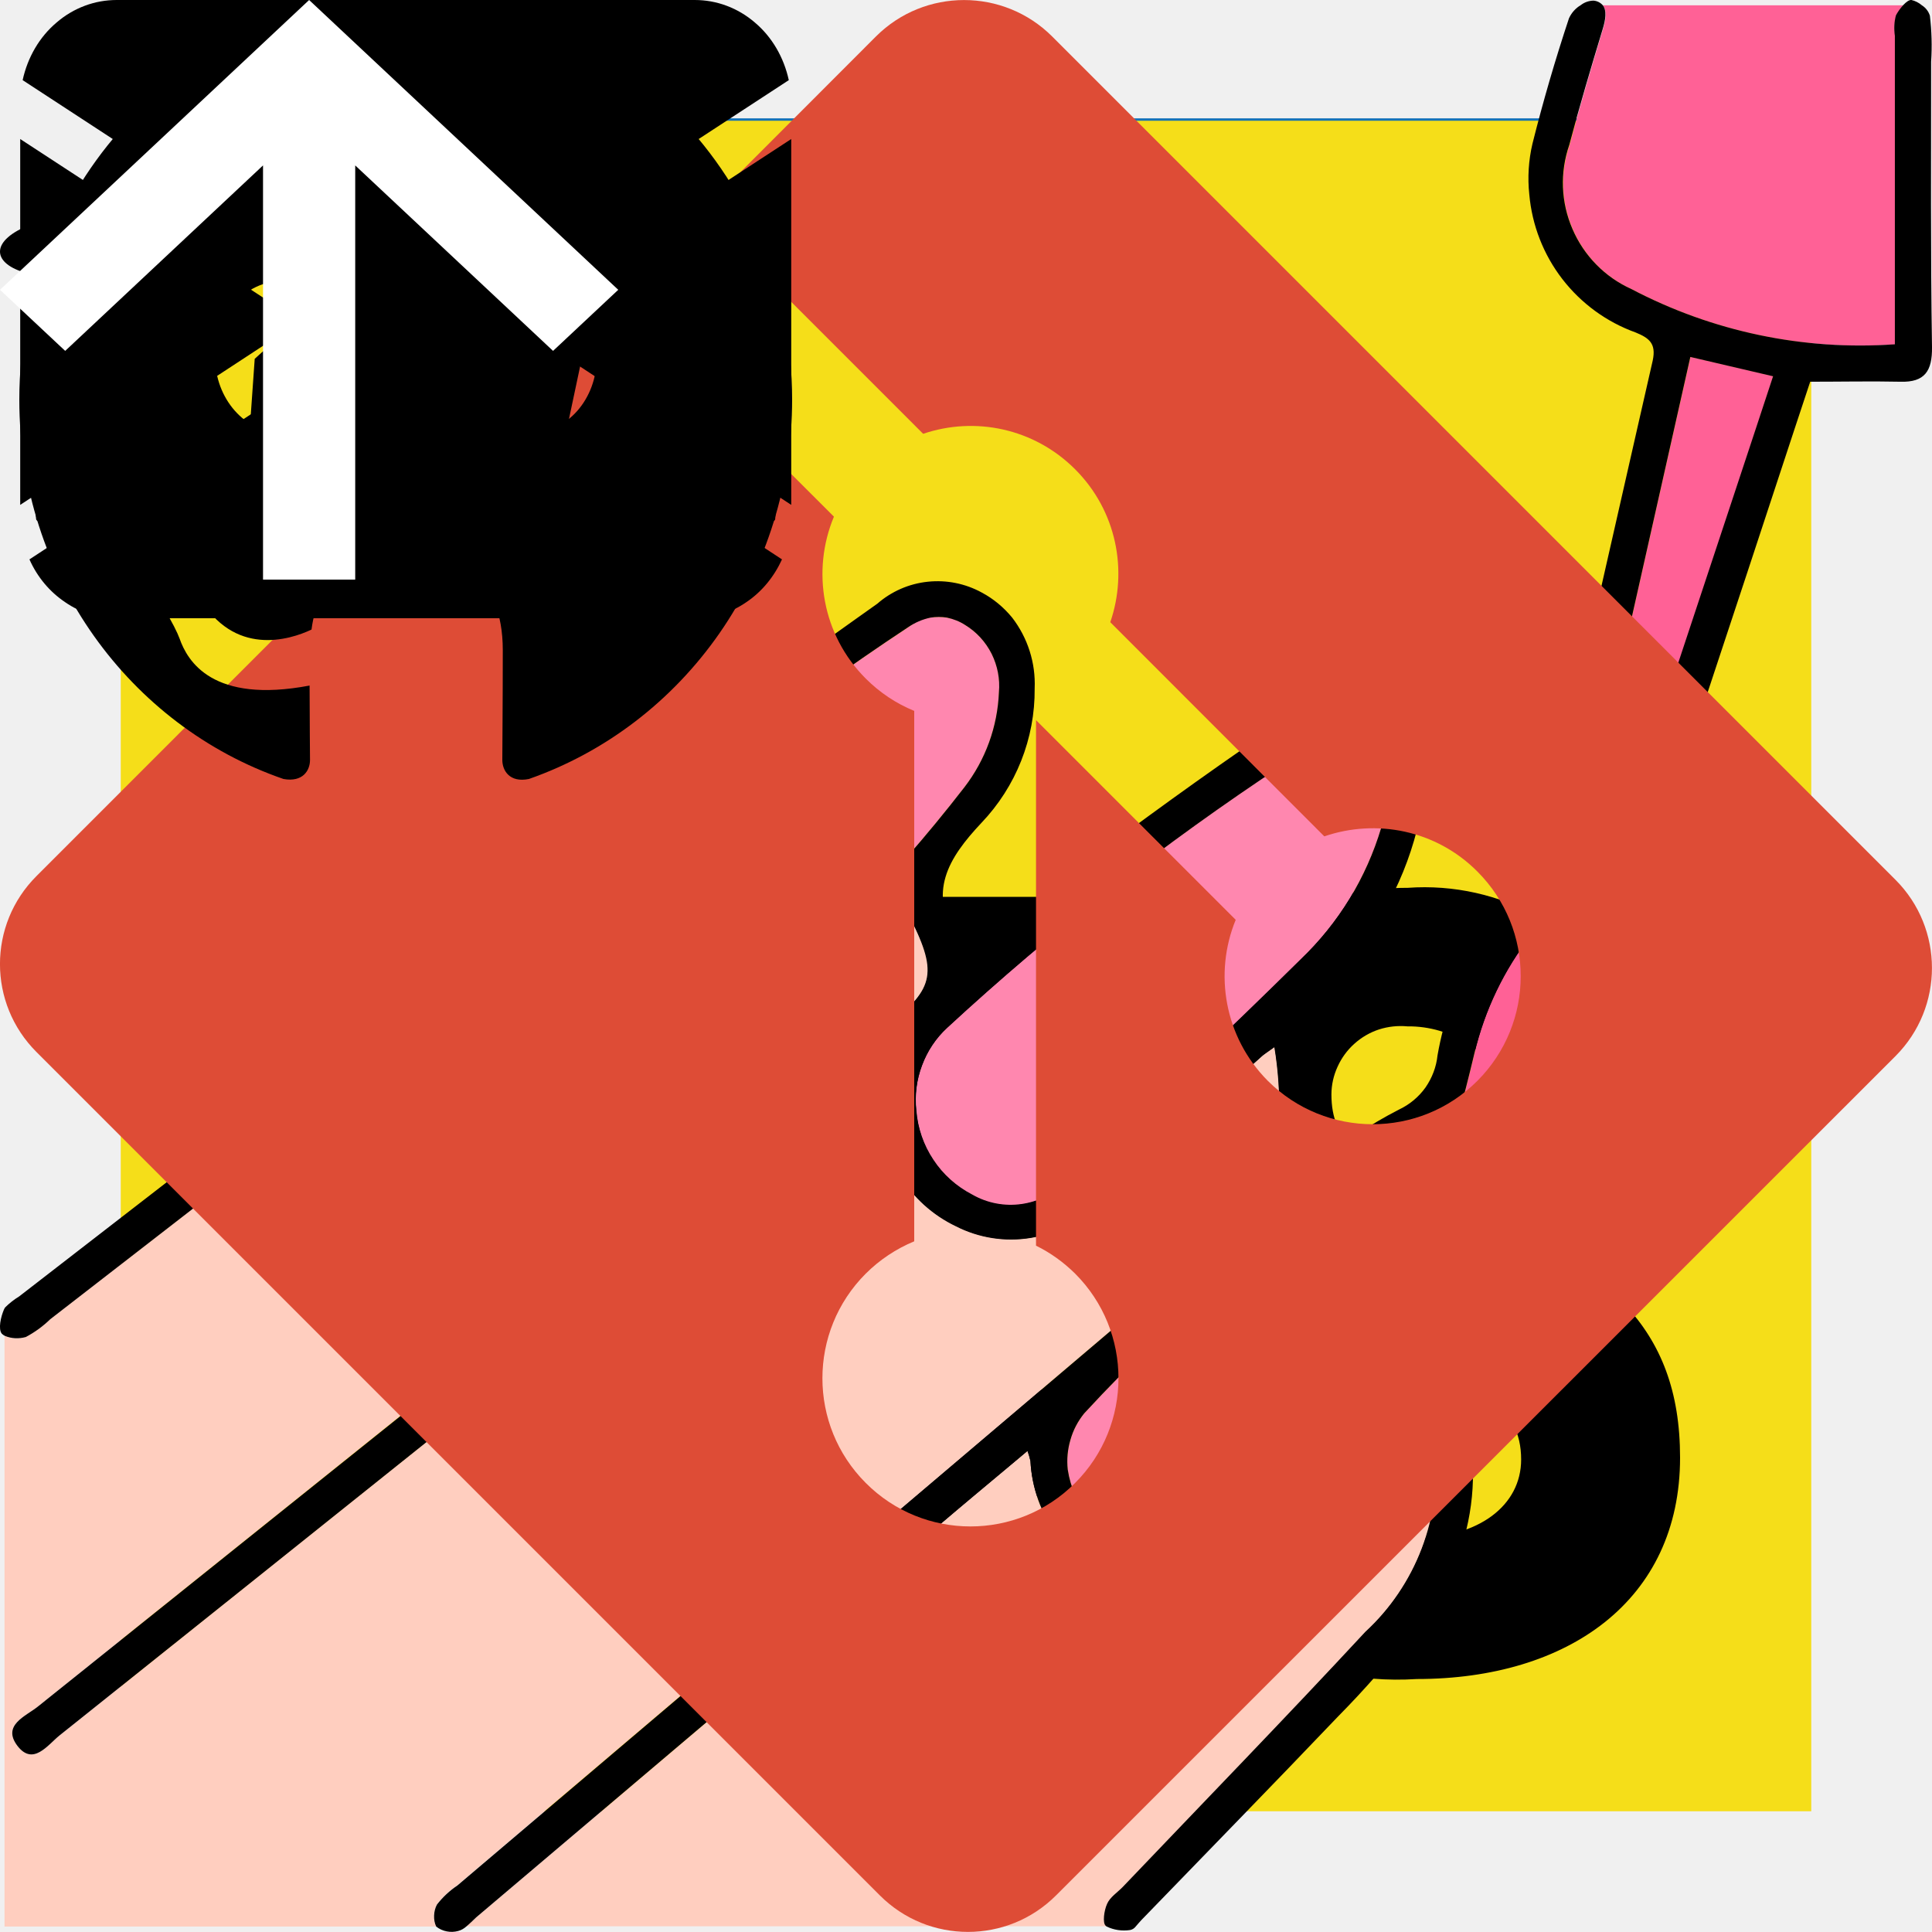
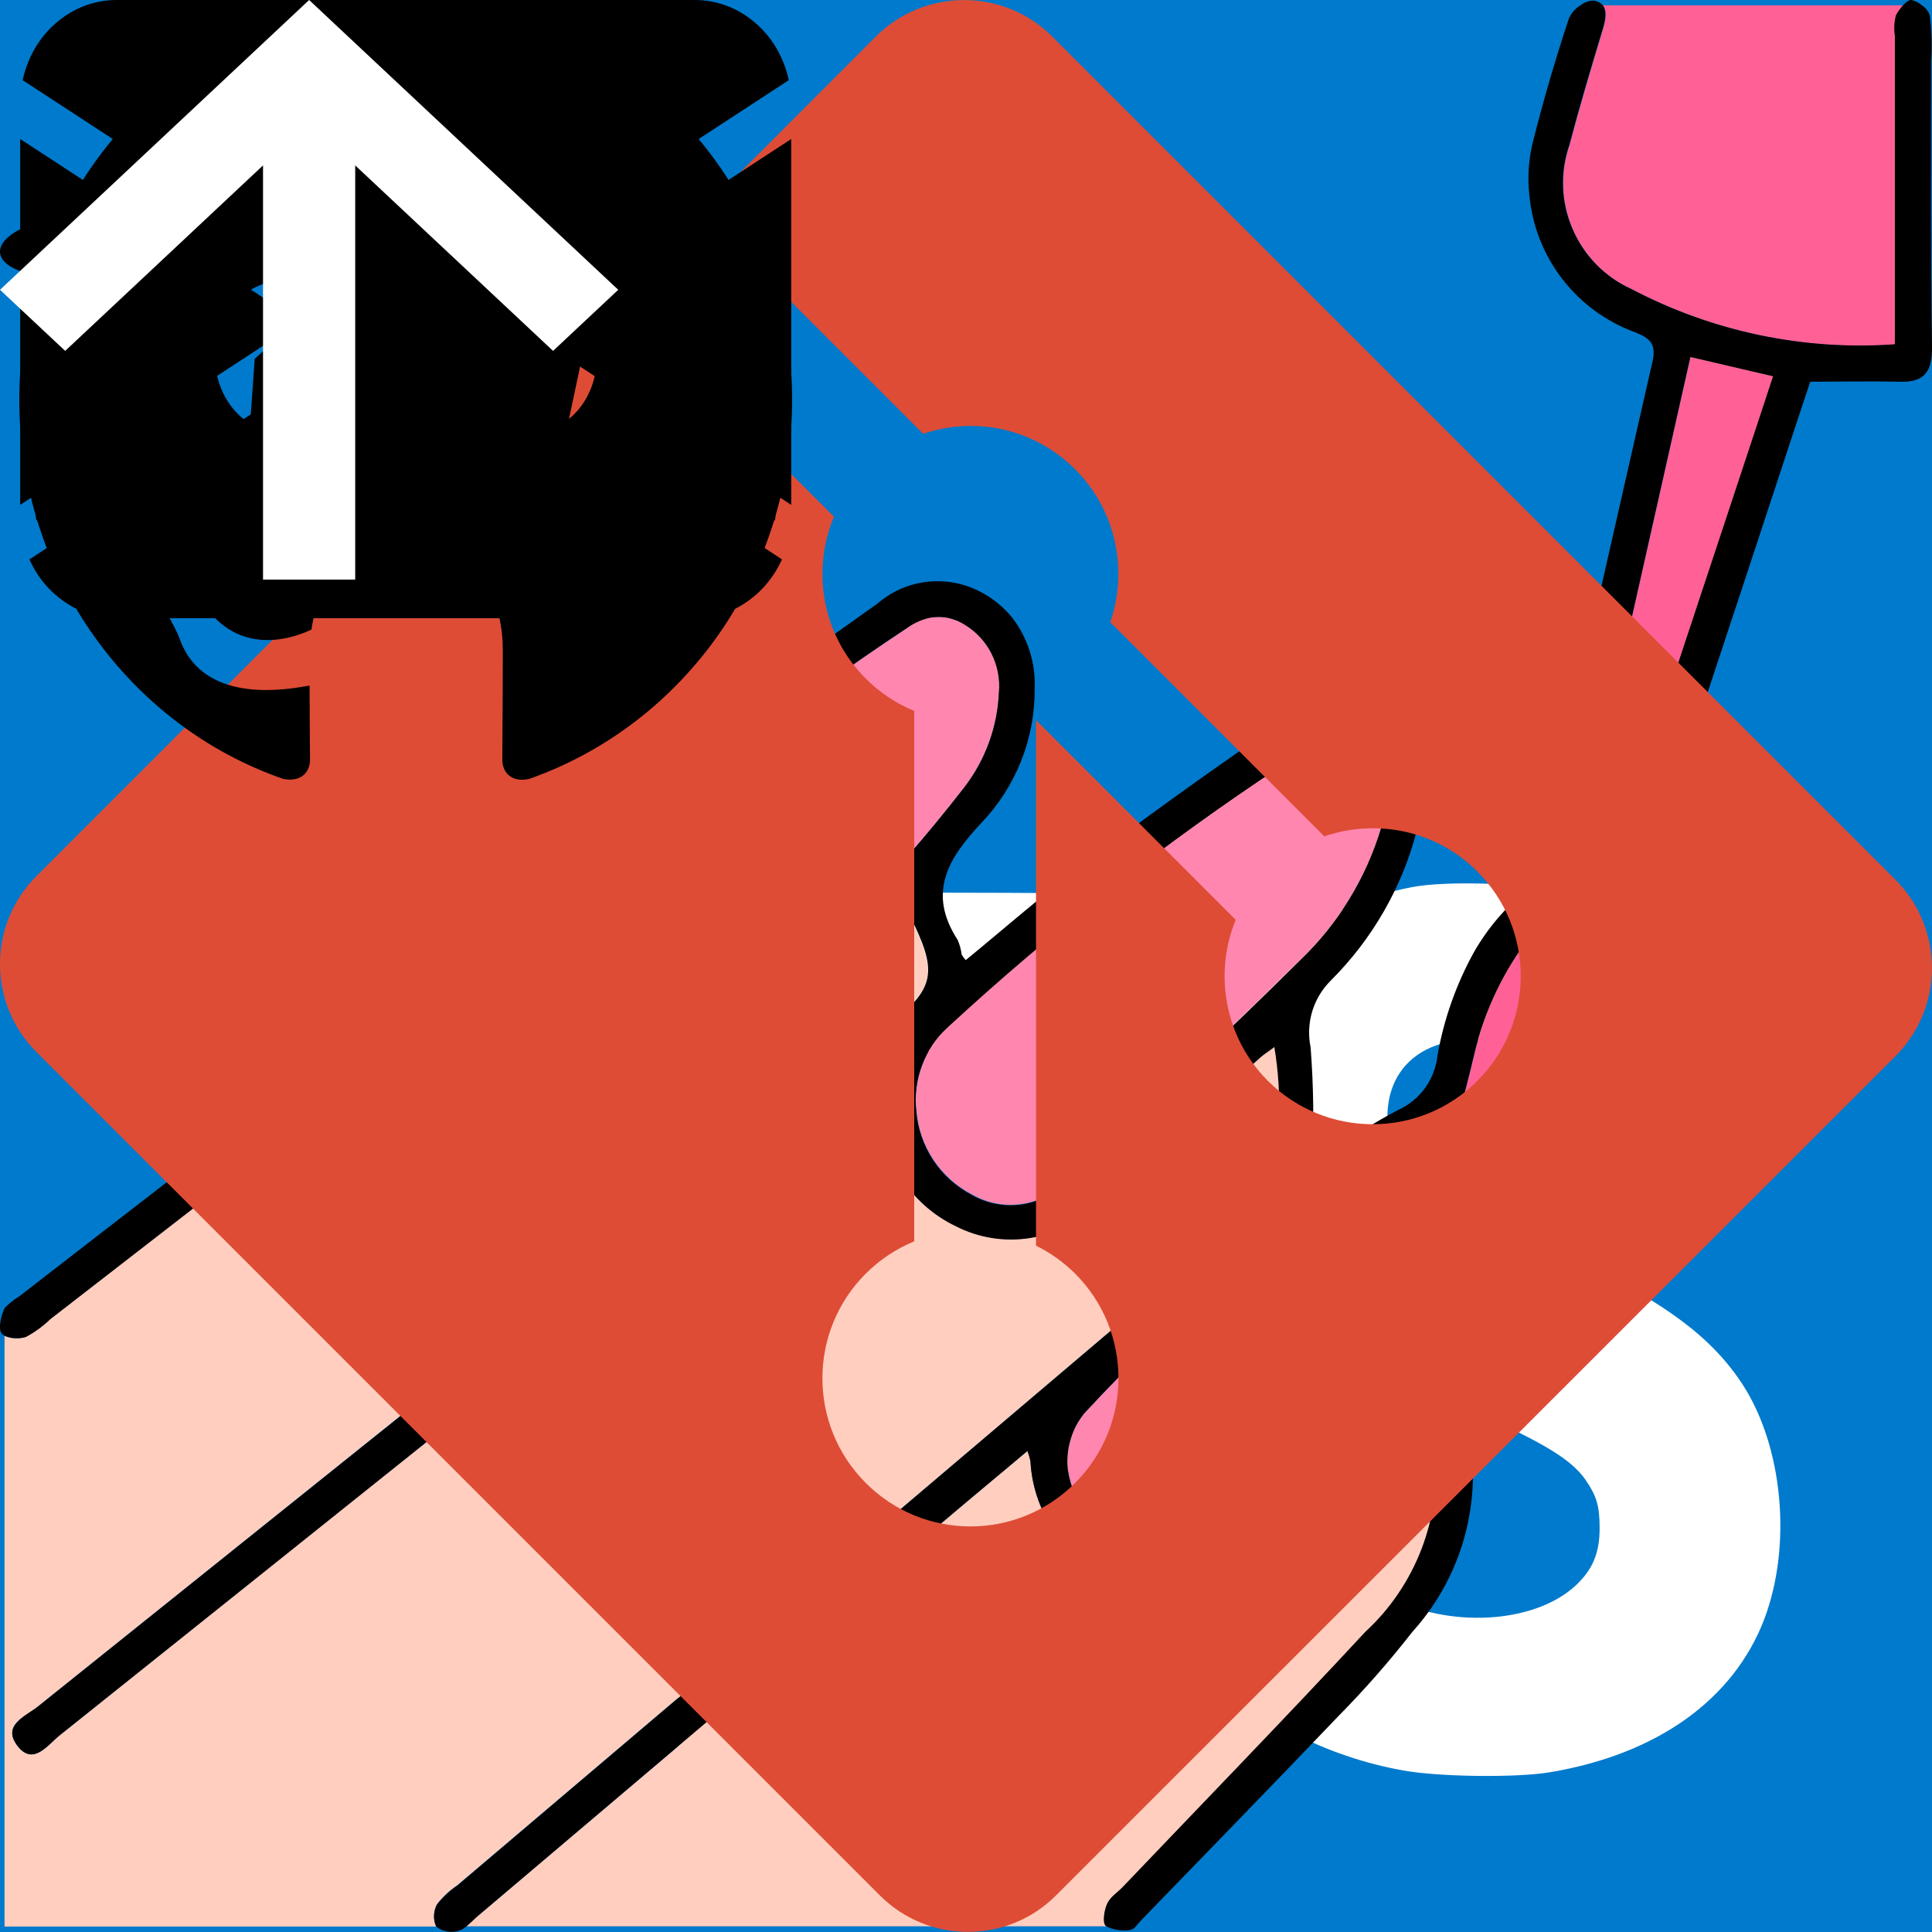
<svg xmlns="http://www.w3.org/2000/svg" width="50" height="50" viewBox="0 0 50 50" fill="none">
  <g id="code">
    <path d="M18.312 42.065L27.262 6.688L31.438 7.872L22.488 43.312L18.312 42.065Z" fill="#E3CB9D" fill-opacity="1" fill-rule="evenodd" />
    <path d="M13.502 12.688L16.562 15.928L7.995 25L16.562 34.072L13.502 37.312L1.875 25L13.502 12.688Z" fill="#E3CB9D" fill-opacity="1" fill-rule="evenodd" />
    <path d="M36.498 12.688L33.438 15.928L42.005 25L33.438 34.072L36.498 37.312L48.125 25L36.498 12.688Z" fill="#E3CB9D" fill-opacity="1" fill-rule="evenodd" />
  </g>
  <g id="html">
    <path style=" stroke:none;fill-rule:nonzero;fill:rgb(89.412%,30.98%,14.902%);fill-opacity:1;" d="M 9.223 42.5 L 5.711 3.125 L 44.289 3.125 L 40.773 42.496 L 24.977 46.875 Z M 9.223 42.5 " />
    <path style=" stroke:none;fill-rule:nonzero;fill:rgb(94.51%,40%,16.471%);fill-opacity:1;" d="M 25 43.527 L 37.766 39.988 L 40.77 6.344 L 25 6.344 Z M 25 43.527 " />
    <path style=" stroke:none;fill-rule:nonzero;fill:rgb(92.157%,92.157%,92.157%);fill-opacity:1;" d="M 25 20.949 L 18.609 20.949 L 18.168 16.004 L 25 16.004 L 25 11.172 L 12.891 11.172 L 13.008 12.469 L 14.191 25.777 L 25 25.777 Z M 25 33.492 L 24.977 33.496 L 19.602 32.047 L 19.258 28.195 L 14.406 28.195 L 15.086 35.773 L 24.977 38.523 L 25 38.516 Z M 25 33.492 " />
    <path style=" stroke:none;fill-rule:nonzero;fill:rgb(100%,100%,100%);fill-opacity:1;" d="M 24.984 20.949 L 24.984 25.777 L 30.93 25.777 L 30.371 32.043 L 24.984 33.496 L 24.984 38.52 L 34.883 35.773 L 34.957 34.961 L 36.09 22.246 L 36.211 20.949 Z M 24.984 11.172 L 24.984 16.004 L 36.648 16.004 L 36.746 14.918 L 36.965 12.469 L 37.082 11.172 Z M 24.984 11.172 " />
  </g>
  <g id="css">
    <path style=" stroke:none;fill-rule:nonzero;fill:rgb(8.235%,44.706%,71.373%);fill-opacity:1;" d="M 9.223 41.652 L 5.711 3.062 L 44.289 3.062 L 40.773 41.645 L 24.977 45.938 Z M 9.223 41.652 " />
    <path style=" stroke:none;fill-rule:nonzero;fill:rgb(20%,66.275%,86.275%);fill-opacity:1;" d="M 25 42.656 L 37.766 39.188 L 40.77 6.219 L 25 6.219 Z M 25 42.656 " />
    <path style=" stroke:none;fill-rule:nonzero;fill:rgb(100%,100%,100%);fill-opacity:1;" d="M 25 20.199 L 31.391 20.199 L 31.832 15.352 L 25 15.352 L 25 10.621 L 37.109 10.621 L 36.992 11.887 L 35.809 24.934 L 25 24.934 Z M 25 20.199 " />
    <path style=" stroke:none;fill-rule:nonzero;fill:rgb(92.157%,92.157%,92.157%);fill-opacity:1;" d="M 25.031 32.488 L 25.008 32.496 L 19.629 31.07 L 19.285 27.297 L 14.438 27.297 L 15.113 34.73 L 25.008 37.422 L 25.031 37.414 Z M 25.031 32.488 " />
    <path style=" stroke:none;fill-rule:nonzero;fill:rgb(100%,100%,100%);fill-opacity:1;" d="M 30.98 24.73 L 30.398 31.07 L 25.012 32.492 L 25.012 37.418 L 34.914 34.73 L 34.984 33.93 L 35.824 24.73 Z M 30.98 24.73 " />
    <path style=" stroke:none;fill-rule:nonzero;fill:rgb(92.157%,92.157%,92.157%);fill-opacity:1;" d="M 25.016 10.621 L 25.016 15.352 L 13.352 15.352 L 13.254 14.289 L 13.035 11.887 L 12.918 10.621 Z M 25 20.199 L 25 24.934 L 19.688 24.934 L 19.594 23.867 L 19.375 21.469 L 19.258 20.199 Z M 25 20.199 " />
  </g>
  <g id="react">
    <g clip-path="url(#clip0_20_1854)">
      <path d="M47.812 25C47.812 22.083 44.688 19.375 39.479 17.5L38.542 17.188V16.771C39.688 11.042 38.854 6.771 36.25 5.208C33.646 3.646 29.792 5.104 25.625 8.75L25 9.375L24.792 9.167H24.583C20.312 5.208 16.146 3.854 13.542 5.312C10.938 6.771 10.208 10.833 11.25 16.146C11.36 16.484 11.43 16.833 11.458 17.188L10.312 17.604C5.208 19.375 2.188 22.083 2.188 25C2.188 27.917 5.521 30.833 10.729 32.708L11.458 32.917C11.33 33.285 11.259 33.672 11.25 34.062C10.208 39.271 11.146 43.229 13.542 44.688C15.938 46.146 20.312 44.792 24.479 41.146L25.104 40.625L25.938 41.458C28.854 43.958 31.771 45.312 34.062 45.312C34.871 45.331 35.667 45.114 36.354 44.688C38.958 43.229 39.896 38.958 38.75 33.542V33.333C38.705 33.162 38.67 32.988 38.646 32.812H38.958C44.479 30.833 47.812 28.021 47.812 25ZM44.792 25C44.792 26.25 42.5 28.438 38.021 29.896H37.812C37.266 28.22 36.605 26.584 35.833 25C36.562 23.333 37.188 21.667 37.708 20.104L38.542 20.312C42.708 21.771 44.792 23.75 44.792 25ZM27.917 39.167L27.083 38.542C28.276 37.22 29.389 35.829 30.417 34.375L35.729 33.542C35.833 33.75 35.833 33.958 35.938 34.062C36.309 35.949 36.379 37.883 36.146 39.792C35.999 40.705 35.561 41.545 34.896 42.188C33.854 42.812 31.042 41.979 27.917 39.167ZM26.562 34.583L25.104 36.458L23.438 34.583H26.562ZM12.292 20C12.815 21.717 13.477 23.39 14.271 25C13.476 26.646 12.815 28.353 12.292 30.104L11.667 29.896C9.843 29.32 8.145 28.401 6.667 27.188C6.284 26.945 5.956 26.626 5.705 26.249C5.454 25.872 5.284 25.447 5.208 25C5.208 23.75 7.292 21.771 11.25 20.417L12.292 20ZM23.438 15.417L25 13.646L26.562 15.417H23.438ZM34.896 7.812C36.042 8.437 36.667 11.562 35.729 16.146C35.734 16.202 35.727 16.259 35.709 16.313C35.691 16.366 35.663 16.416 35.625 16.458L30.417 15.625C29.389 14.171 28.276 12.78 27.083 11.458L27.708 10.938C31.042 8.021 33.75 7.187 34.896 7.812ZM17.5 18.854L16.667 20.208L15.938 21.562C15.625 20.833 15.417 20.104 15.104 19.271L17.5 18.854ZM15.104 30.729C15.417 30 15.625 29.271 15.938 28.438L16.667 29.792L17.5 31.146L15.104 30.729ZM32.5 25C31.97 26.142 31.379 27.255 30.729 28.333C30.104 29.479 29.375 30.521 28.75 31.562H21.25C20.521 30.417 19.792 29.375 19.271 28.333C18.616 27.258 18.025 26.145 17.5 25C18.005 23.846 18.597 22.732 19.271 21.667C19.869 20.587 20.53 19.544 21.25 18.542C23.746 18.333 26.254 18.333 28.75 18.542C29.479 19.583 30.104 20.625 30.729 21.667C31.403 22.732 31.995 23.846 32.5 25ZM33.333 20.208L32.5 18.854L34.896 19.375C34.664 20.121 34.386 20.851 34.062 21.562L33.333 20.208ZM32.5 31.146L33.333 29.792L34.062 28.333L35 30.729L32.5 31.146ZM22.812 11.354H22.917L19.583 15.521L14.375 16.354C14.271 16.042 14.271 15.833 14.167 15.521C13.333 11.25 13.958 8.333 15 7.812C15.277 7.631 15.61 7.557 15.938 7.604C17.396 7.604 19.896 8.646 22.708 11.146L22.812 11.354ZM14.167 34.583C14.186 34.262 14.256 33.945 14.375 33.646L19.688 34.375C20.689 35.848 21.803 37.241 23.021 38.542L22.812 38.75L22.604 38.958C21.184 40.274 19.521 41.3 17.708 41.979C17.311 42.187 16.875 42.313 16.427 42.349C15.98 42.385 15.53 42.33 15.104 42.188C13.958 41.562 13.333 38.75 14.167 34.583Z" fill="#00D8FF" />
      <path d="M25 20.417C24.089 20.396 23.193 20.647 22.426 21.138C21.659 21.629 21.055 22.337 20.692 23.173C20.329 24.008 20.223 24.933 20.388 25.828C20.553 26.724 20.981 27.551 21.618 28.202C22.255 28.854 23.071 29.301 23.963 29.486C24.855 29.672 25.781 29.587 26.625 29.243C27.468 28.9 28.191 28.313 28.699 27.557C29.207 26.801 29.479 25.911 29.479 25C29.48 23.802 29.011 22.652 28.174 21.795C27.337 20.939 26.197 20.444 25 20.417Z" fill="#00D8FF" />
    </g>
    <defs>
      <clipPath id="clip0_20_1854">
        <rect width="50" height="50" fill="white" />
      </clipPath>
    </defs>
  </g>
  <g id="javaScript">
    <path style=" stroke:none;fill-rule:nonzero;fill:rgb(96.078%,87.059%,9.804%);fill-opacity:1;" d="M 3.125 3.125 L 46.875 3.125 L 46.875 46.875 L 3.125 46.875 Z M 3.125 3.125 " />
    <path style=" stroke:none;fill-rule:nonzero;fill:rgb(0%,0%,0%);fill-opacity:1;" d="M 32.516 37.305 C 32.887 38.062 33.465 38.699 34.184 39.141 C 34.902 39.582 35.734 39.812 36.578 39.805 C 38.281 39.805 39.367 38.953 39.367 37.773 C 39.367 36.367 38.25 35.863 36.375 35.043 L 35.348 34.602 C 32.379 33.34 30.41 31.758 30.41 28.41 C 30.41 25.328 32.754 22.977 36.43 22.977 C 37.621 22.891 38.809 23.16 39.848 23.742 C 40.887 24.328 41.734 25.207 42.277 26.27 L 39.062 28.324 C 38.852 27.797 38.488 27.348 38.016 27.031 C 37.547 26.719 36.988 26.555 36.422 26.562 C 36.176 26.539 35.926 26.566 35.691 26.641 C 35.453 26.719 35.238 26.844 35.051 27.012 C 34.867 27.176 34.719 27.379 34.617 27.605 C 34.512 27.832 34.457 28.078 34.457 28.324 C 34.457 29.559 35.219 30.059 36.984 30.824 L 38.012 31.266 C 41.508 32.766 43.48 34.289 43.48 37.723 C 43.48 41.426 40.574 43.453 36.668 43.453 C 35.148 43.551 33.629 43.203 32.301 42.457 C 30.973 41.711 29.887 40.598 29.176 39.25 Z M 17.992 37.66 C 18.637 38.805 19.223 39.773 20.637 39.773 C 21.984 39.773 22.84 39.246 22.84 37.191 L 22.84 23.211 L 26.949 23.211 L 26.949 37.246 C 26.949 41.504 24.449 43.441 20.812 43.441 C 19.523 43.512 18.246 43.191 17.145 42.52 C 16.047 41.852 15.172 40.863 14.645 39.691 Z M 17.992 37.66 " />
  </g>
+   <g id="typeScript">
+     <path style=" stroke:none;fill-rule:nonzero;fill:rgb(0%,47.843%,80%);fill-opacity:1;" d="M 0 25 L 0 50 L 50 50 L 50 0 L 0 0 Z M 0 25 " />
+     <path style=" stroke:none;fill-rule:nonzero;fill:rgb(100%,100%,100%);fill-opacity:1;" d="M 11.059 25.164 L 11.043 27.215 L 17.551 27.215 L 17.551 45.707 L 22.152 45.707 L 22.152 27.215 L 28.66 27.215 L 28.66 25.207 C 28.66 24.094 28.637 23.164 28.605 23.141 C 28.582 23.109 24.621 23.094 19.82 23.102 L 11.082 23.125 Z M 11.059 25.164 " />
+     <path style=" stroke:none;fill-rule:nonzero;fill:rgb(100%,100%,100%);fill-opacity:1;" d="M 40.344 23.066 C 41.613 23.387 42.582 23.949 43.473 24.871 C 43.934 25.363 44.613 26.258 44.672 26.473 C 44.688 26.535 42.512 27.996 41.195 28.812 C 41.145 28.848 40.957 28.641 40.742 28.32 C 40.098 27.387 39.422 26.98 38.391 26.91 C 36.875 26.805 35.898 27.602 35.906 28.926 C 35.906 29.312 35.965 29.543 36.121 29.863 C 36.457 30.551 37.074 30.965 39.02 31.805 C 42.598 33.348 44.129 34.363 45.082 35.805 C 46.145 37.418 46.383 39.988 45.66 41.902 C 44.867 43.98 42.898 45.395 40.129 45.863 C 39.273 46.012 37.242 45.988 36.32 45.82 C 34.312 45.465 32.406 44.473 31.234 43.172 C 30.773 42.664 29.875 41.34 29.93 41.242 C 29.957 41.211 30.16 41.086 30.391 40.949 C 30.613 40.82 31.457 40.34 32.25 39.879 L 33.688 39.043 L 33.988 39.488 C 34.406 40.133 35.328 41.012 35.883 41.305 C 37.48 42.148 39.668 42.027 40.75 41.059 C 41.211 40.641 41.398 40.203 41.398 39.559 C 41.398 38.98 41.328 38.727 41.027 38.289 C 40.637 37.734 39.844 37.266 37.59 36.289 C 35.012 35.18 33.898 34.488 32.883 33.395 C 32.297 32.758 31.742 31.742 31.512 30.895 C 31.32 30.188 31.273 28.418 31.422 27.703 C 31.957 25.211 33.836 23.473 36.551 22.957 C 37.43 22.789 39.48 22.855 40.344 23.066 Z M 40.344 23.066 " />
+   </g>
  <g id="styledComponents">
    <path style=" stroke:none;fill-rule:nonzero;fill:rgb(100%,80.784%,74.902%);fill-opacity:1;" d="M 28.652 49.281 C 28.727 49.109 28.918 48.992 29.055 48.852 C 31.152 46.652 33.27 44.473 35.34 42.246 C 35.984 41.645 36.484 40.906 36.801 40.082 C 37.113 39.258 37.234 38.375 37.148 37.496 C 37.082 37.121 37 36.75 36.895 36.383 C 36.328 36.918 35.805 37.406 35.277 37.898 C 34.453 38.66 33.637 39.43 32.809 40.184 C 32.32 40.684 31.691 41.02 31.008 41.152 C 30.32 41.289 29.613 41.211 28.973 40.934 C 28.324 40.695 27.762 40.27 27.352 39.715 C 26.941 39.16 26.703 38.496 26.668 37.809 C 26.648 37.719 26.625 37.633 26.594 37.547 C 25.961 38.082 25.359 38.574 24.762 39.082 L 12.328 49.617 C 12.242 49.691 12.148 49.781 12.07 49.852 L 28.645 49.852 L 28.617 49.836 C 28.531 49.773 28.578 49.445 28.652 49.281 Z M 28.652 49.281 " />
    <path style=" stroke:none;fill-rule:nonzero;fill:rgb(100%,80.784%,74.902%);fill-opacity:1;" d="M 11.309 49.281 C 11.457 49.09 11.637 48.922 11.836 48.789 L 29.043 34.191 C 30.215 33.195 31.383 32.191 32.547 31.188 C 32.691 31.086 32.805 30.949 32.871 30.785 C 33.148 29.574 33.188 28.32 32.988 27.094 C 32.809 27.219 32.711 27.27 32.629 27.359 C 31.223 28.617 29.82 29.891 28.402 31.145 C 27.934 31.617 27.328 31.926 26.672 32.031 C 26.016 32.137 25.34 32.031 24.746 31.73 C 24.141 31.445 23.637 30.984 23.293 30.41 C 22.949 29.836 22.785 29.172 22.82 28.504 L 22.82 27.926 C 22.559 28.113 22.371 28.242 22.195 28.387 C 15.309 33.898 8.422 39.406 1.539 44.914 C 1.23 45.16 0.859 45.715 0.449 45.176 C 0.043 44.641 0.664 44.418 0.977 44.168 C 8.312 38.281 15.656 32.398 23 26.52 C 24.199 25.559 24.277 25.16 23.496 23.637 L 23.035 24.07 C 21.762 25.254 20.473 26.422 19.219 27.625 C 18.707 28.121 18.062 28.461 17.363 28.609 C 16.664 28.754 15.938 28.699 15.266 28.449 C 14.598 28.199 14.012 27.766 13.578 27.195 C 13.145 26.629 12.883 25.949 12.82 25.238 C 12.582 25.418 12.375 25.547 12.18 25.699 L 1.289 34.141 C 1.102 34.324 0.887 34.48 0.652 34.602 C 0.477 34.656 0.289 34.645 0.117 34.574 L 0.117 49.859 L 11.289 49.859 C 11.246 49.77 11.227 49.668 11.23 49.57 C 11.234 49.469 11.262 49.371 11.309 49.281 Z M 11.309 49.281 " />
    <path style=" stroke:none;fill-rule:nonzero;fill:rgb(100%,38.039%,58.824%);fill-opacity:1;" d="M 41.484 0.758 C 41.184 1.75 40.887 2.746 40.621 3.754 C 40.375 4.465 40.402 5.238 40.703 5.93 C 41 6.621 41.543 7.176 42.227 7.484 C 44.324 8.586 46.684 9.082 49.047 8.914 L 49.047 0.926 C 49.02 0.75 49.027 0.574 49.074 0.402 C 49.125 0.305 49.188 0.215 49.262 0.137 L 41.477 0.137 C 41.598 0.273 41.559 0.52 41.484 0.758 Z M 41.484 0.758 " />
    <path style=" stroke:none;fill-rule:nonzero;fill:rgb(100%,52.941%,68.627%);fill-opacity:1;" d="M 25.855 17.914 C 25.816 18.805 25.504 19.664 24.961 20.371 C 23.016 22.879 20.785 25.152 18.309 27.141 C 17.91 27.512 17.402 27.742 16.863 27.809 C 16.324 27.871 15.777 27.766 15.301 27.5 C 14.828 27.297 14.43 26.953 14.16 26.516 C 13.891 26.078 13.766 25.566 13.797 25.055 C 13.855 24.426 14.117 23.832 14.543 23.363 C 17.309 20.727 20.309 18.34 23.504 16.234 C 23.711 16.07 23.969 15.977 24.234 15.965 C 24.5 15.957 24.762 16.027 24.984 16.176 C 25.273 16.355 25.512 16.613 25.664 16.922 C 25.82 17.227 25.883 17.57 25.855 17.914 Z M 25.855 17.914 " />
    <path style=" stroke:none;fill-rule:nonzero;fill:rgb(100%,52.941%,68.627%);fill-opacity:1;" d="M 23.715 28.734 C 23.672 28.34 23.723 27.941 23.863 27.57 C 24 27.199 24.223 26.863 24.512 26.594 C 27.223 24.094 30.133 21.816 33.207 19.785 C 33.301 19.727 33.387 19.668 33.488 19.605 C 33.758 19.41 34.082 19.312 34.414 19.324 C 34.746 19.336 35.066 19.457 35.32 19.668 C 35.566 19.879 35.742 20.16 35.816 20.473 C 35.895 20.785 35.871 21.117 35.75 21.418 C 35.363 22.715 34.645 23.887 33.664 24.824 C 31.68 26.781 29.656 28.695 27.594 30.574 C 27.285 30.891 26.879 31.098 26.438 31.16 C 25.996 31.223 25.547 31.137 25.16 30.914 C 24.754 30.703 24.406 30.395 24.156 30.012 C 23.902 29.633 23.75 29.191 23.715 28.734 Z M 23.715 28.734 " />
    <path style=" stroke:none;fill-rule:nonzero;fill:rgb(100%,52.941%,68.627%);fill-opacity:1;" d="M 36.598 29.914 C 36.098 30.449 35.582 30.961 35.102 31.508 C 34.957 31.723 34.84 31.949 34.746 32.188 C 35.012 32.266 35.32 32.473 35.535 32.402 C 36.625 32.035 37.688 31.594 38.887 31.133 C 38.625 31.734 38.43 32.285 38.152 32.793 C 37.012 34.711 35.586 36.438 33.918 37.922 C 33.285 38.531 32.629 39.117 31.945 39.672 C 31.586 39.973 31.152 40.172 30.688 40.246 C 30.227 40.324 29.75 40.277 29.312 40.109 C 28.871 39.941 28.484 39.664 28.191 39.297 C 27.898 38.93 27.703 38.496 27.633 38.031 C 27.605 37.773 27.629 37.512 27.703 37.262 C 27.773 37.012 27.895 36.781 28.059 36.578 C 30.488 33.941 33.266 31.645 36.312 29.754 C 36.352 29.738 36.391 29.73 36.43 29.73 Z M 36.598 29.914 " />
    <path style=" stroke:none;fill-rule:nonzero;fill:rgb(100%,38.039%,58.824%);fill-opacity:1;" d="M 40.695 22.805 L 43.75 9.234 L 45.895 9.734 L 44.789 13.094 C 43.758 16.219 42.711 19.344 41.707 22.473 C 41.508 23.051 41.254 23.156 40.695 22.805 Z M 40.695 22.805 " />
    <path style=" stroke:none;fill-rule:nonzero;fill:rgb(100%,38.039%,58.824%);fill-opacity:1;" d="M 37.242 30.785 C 37.566 29.551 37.891 28.41 38.16 27.258 C 38.426 26.137 38.926 25.09 39.637 24.184 C 40.07 23.613 40.555 23.84 41.055 23.965 C 41.516 24.078 41.633 24.414 41.652 24.855 C 41.723 26.082 41.352 27.289 40.602 28.262 C 39.707 29.367 38.555 30.234 37.242 30.785 Z M 37.242 30.785 " />
    <path style=" stroke:none;fill-rule:nonzero;fill:rgb(0%,0%,0%);fill-opacity:1;" d="M 49.977 1.598 C 50.004 1.199 49.992 0.801 49.945 0.406 C 49.91 0.293 49.836 0.199 49.738 0.137 C 49.66 0.07 49.566 0.023 49.469 0 C 49.41 -0.008 49.332 0.051 49.254 0.133 C 49.18 0.215 49.117 0.301 49.066 0.398 C 49.02 0.57 49.012 0.75 49.039 0.926 L 49.039 8.91 C 46.676 9.078 44.316 8.582 42.219 7.48 C 41.535 7.172 40.992 6.617 40.695 5.926 C 40.395 5.234 40.367 4.461 40.613 3.75 C 40.879 2.742 41.176 1.746 41.477 0.754 C 41.551 0.516 41.59 0.27 41.477 0.133 C 41.414 0.062 41.328 0.023 41.238 0.016 C 41.117 0.02 41.004 0.059 40.91 0.133 C 40.777 0.211 40.672 0.328 40.605 0.473 C 40.25 1.543 39.934 2.625 39.66 3.719 C 39.559 4.148 39.531 4.594 39.578 5.031 C 39.648 5.828 39.945 6.59 40.434 7.223 C 40.922 7.855 41.582 8.336 42.332 8.605 C 42.672 8.746 42.867 8.883 42.773 9.328 C 42.645 9.895 42.516 10.457 42.387 11.023 C 41.512 14.859 40.645 18.695 39.777 22.535 C 39.754 22.707 39.68 22.867 39.562 22.992 C 38.992 23.445 38.512 24.004 38.148 24.637 C 37.688 25.469 37.367 26.375 37.203 27.312 C 37.172 27.613 37.062 27.898 36.891 28.145 C 36.715 28.391 36.48 28.586 36.207 28.715 C 35.461 29.094 34.777 29.578 33.953 30.086 C 34.008 29.094 33.996 28.098 33.918 27.102 C 33.855 26.797 33.871 26.48 33.957 26.184 C 34.047 25.883 34.207 25.613 34.426 25.391 C 35.516 24.309 36.293 22.957 36.672 21.473 C 36.785 21.129 36.816 20.762 36.766 20.402 C 36.711 20.043 36.574 19.703 36.363 19.41 C 36.152 19.113 35.875 18.871 35.555 18.703 C 35.234 18.535 34.879 18.441 34.516 18.438 C 33.93 18.43 33.352 18.594 32.855 18.906 C 31.152 20.07 29.48 21.277 27.836 22.527 C 26.859 23.262 25.941 24.074 24.992 24.848 C 24.953 24.805 24.918 24.754 24.887 24.703 C 24.871 24.57 24.836 24.441 24.781 24.32 C 23.992 23.098 24.539 22.211 25.398 21.297 C 26.293 20.359 26.789 19.113 26.777 17.816 C 26.805 17.156 26.598 16.508 26.195 15.984 C 25.977 15.719 25.711 15.496 25.41 15.336 C 24.984 15.102 24.496 15.004 24.012 15.055 C 23.527 15.105 23.07 15.305 22.703 15.625 L 22.203 15.98 C 21.066 16.797 19.914 17.59 18.82 18.461 C 17.223 19.734 15.66 21.055 14.133 22.414 C 13.418 23.043 12.898 23.902 12.156 24.488 C 8.293 27.539 4.387 30.535 0.496 33.551 C 0.363 33.633 0.238 33.73 0.129 33.84 C 0.121 33.855 0.109 33.875 0.102 33.891 C 0.02 34.082 -0.051 34.398 0.047 34.516 C 0.07 34.539 0.098 34.559 0.129 34.574 C 0.301 34.645 0.488 34.652 0.668 34.602 C 0.898 34.48 1.113 34.324 1.301 34.141 L 12.195 25.699 C 12.387 25.547 12.594 25.41 12.832 25.238 C 12.895 25.949 13.16 26.629 13.594 27.195 C 14.023 27.766 14.609 28.199 15.281 28.449 C 15.949 28.695 16.676 28.754 17.375 28.605 C 18.074 28.461 18.719 28.121 19.23 27.625 C 20.48 26.422 21.773 25.254 23.047 24.07 L 23.512 23.633 C 24.289 25.156 24.211 25.559 23.016 26.52 C 15.664 32.402 8.316 38.285 0.977 44.168 C 0.664 44.418 0.047 44.645 0.449 45.18 C 0.855 45.711 1.23 45.164 1.539 44.914 C 8.426 39.414 15.309 33.906 22.188 28.391 C 22.367 28.246 22.555 28.121 22.812 27.934 L 22.812 28.512 C 22.777 29.18 22.941 29.844 23.285 30.418 C 23.629 30.992 24.137 31.449 24.742 31.738 C 25.332 32.039 26.008 32.145 26.664 32.039 C 27.32 31.934 27.93 31.621 28.398 31.148 C 29.812 29.898 31.215 28.625 32.625 27.363 C 32.711 27.285 32.816 27.223 32.98 27.098 C 33.184 28.324 33.141 29.582 32.863 30.793 C 32.797 30.953 32.684 31.094 32.539 31.191 C 31.375 32.199 30.207 33.199 29.035 34.195 L 11.836 48.797 C 11.637 48.93 11.457 49.098 11.309 49.289 C 11.262 49.375 11.238 49.473 11.234 49.574 C 11.23 49.672 11.246 49.77 11.289 49.859 C 11.367 49.922 11.461 49.965 11.562 49.984 C 11.66 50.004 11.762 50 11.859 49.973 C 11.938 49.953 12.008 49.91 12.066 49.859 C 12.156 49.785 12.246 49.695 12.324 49.621 L 24.758 39.086 C 25.355 38.582 25.961 38.082 26.59 37.551 C 26.621 37.637 26.648 37.723 26.668 37.812 C 26.703 38.504 26.941 39.164 27.348 39.723 C 27.758 40.277 28.324 40.699 28.969 40.938 C 29.609 41.215 30.32 41.293 31.004 41.16 C 31.688 41.027 32.316 40.688 32.805 40.188 C 33.633 39.434 34.453 38.668 35.273 37.902 C 35.809 37.41 36.328 36.918 36.891 36.387 C 36.996 36.754 37.082 37.125 37.145 37.504 C 37.227 38.375 37.105 39.258 36.793 40.078 C 36.48 40.898 35.98 41.637 35.336 42.23 C 33.266 44.461 31.148 46.641 29.051 48.84 C 28.914 48.98 28.727 49.098 28.652 49.27 C 28.574 49.438 28.527 49.77 28.617 49.84 L 28.641 49.859 C 28.828 49.949 29.039 49.98 29.246 49.949 C 29.305 49.938 29.355 49.906 29.391 49.859 C 29.441 49.805 29.488 49.742 29.535 49.695 C 31.234 47.938 32.945 46.188 34.633 44.418 C 35.312 43.73 35.953 43 36.551 42.234 C 37.328 41.375 37.844 40.309 38.035 39.168 C 38.23 38.023 38.09 36.848 37.641 35.777 C 37.59 35.539 37.637 35.293 37.77 35.09 C 37.887 34.891 38.016 34.695 38.148 34.504 C 38.57 33.953 38.922 33.355 39.195 32.719 C 39.723 31.156 40.535 29.703 41.586 28.434 C 42.07 27.82 42.402 27.102 42.559 26.336 C 42.715 25.566 42.688 24.777 42.48 24.023 C 42.406 23.738 42.406 23.438 42.48 23.148 C 43.383 20.352 44.312 17.562 45.234 14.773 L 46.465 11.035 L 46.848 9.879 C 47.656 9.879 48.422 9.863 49.184 9.879 C 49.812 9.898 50.008 9.602 50 8.984 C 49.961 6.523 49.977 4.059 49.977 1.598 Z M 18.309 27.141 C 17.906 27.512 17.402 27.742 16.863 27.809 C 16.32 27.871 15.773 27.766 15.301 27.496 C 14.828 27.297 14.43 26.953 14.16 26.516 C 13.891 26.078 13.762 25.566 13.797 25.055 C 13.852 24.426 14.113 23.832 14.539 23.363 C 17.309 20.727 20.309 18.34 23.5 16.234 C 23.676 16.113 23.875 16.027 24.082 15.984 C 24.223 15.961 24.367 15.961 24.508 15.984 C 24.676 16.02 24.836 16.082 24.98 16.176 C 25.273 16.355 25.508 16.613 25.664 16.922 C 25.816 17.23 25.883 17.574 25.852 17.914 C 25.816 18.809 25.504 19.664 24.961 20.371 C 23.016 22.883 20.781 25.152 18.309 27.141 Z M 27.59 30.586 C 27.281 30.906 26.875 31.109 26.434 31.172 C 25.992 31.234 25.543 31.148 25.156 30.93 C 24.75 30.715 24.402 30.406 24.148 30.023 C 23.898 29.641 23.746 29.199 23.711 28.742 C 23.668 28.348 23.719 27.949 23.859 27.578 C 23.996 27.207 24.219 26.871 24.512 26.602 C 27.219 24.102 30.129 21.824 33.207 19.793 C 33.297 19.734 33.383 19.676 33.484 19.613 C 33.754 19.418 34.082 19.32 34.41 19.332 C 34.742 19.344 35.062 19.465 35.316 19.676 C 35.562 19.883 35.738 20.168 35.816 20.48 C 35.891 20.793 35.867 21.125 35.746 21.422 C 35.359 22.719 34.641 23.895 33.664 24.832 C 31.691 26.797 29.645 28.691 27.594 30.578 Z M 38.145 32.801 C 37.008 34.715 35.582 36.441 33.918 37.922 C 33.285 38.531 32.629 39.117 31.945 39.672 C 31.586 39.973 31.152 40.172 30.688 40.25 C 30.227 40.324 29.75 40.277 29.312 40.109 C 28.871 39.945 28.484 39.664 28.191 39.297 C 27.898 38.934 27.703 38.496 27.633 38.031 C 27.605 37.773 27.629 37.512 27.703 37.262 C 27.773 37.012 27.895 36.781 28.059 36.578 C 30.488 33.941 33.266 31.645 36.312 29.754 C 36.352 29.738 36.391 29.73 36.43 29.73 L 36.609 29.91 C 36.109 30.445 35.594 30.953 35.113 31.504 C 34.969 31.715 34.852 31.941 34.758 32.18 C 35.02 32.262 35.332 32.469 35.543 32.395 C 36.406 32.105 37.254 31.77 38.164 31.41 L 38.898 31.125 C 38.621 31.734 38.426 32.285 38.148 32.793 Z M 40.598 28.273 C 39.93 29.121 39.098 29.824 38.145 30.332 C 37.852 30.496 37.551 30.648 37.242 30.793 C 37.559 29.578 37.875 28.449 38.145 27.312 L 38.156 27.266 C 38.422 26.145 38.926 25.098 39.633 24.191 C 40.066 23.621 40.551 23.848 41.051 23.973 C 41.512 24.086 41.629 24.422 41.648 24.863 C 41.719 26.086 41.348 27.297 40.602 28.27 Z M 44.777 13.098 C 43.742 16.223 42.699 19.348 41.691 22.477 C 41.504 23.062 41.246 23.172 40.691 22.816 L 43.34 11.043 L 43.746 9.238 L 45.887 9.738 L 45.457 11.043 Z M 44.777 13.098 " />
  </g>
  <g id="git">
    <path style=" stroke:none;fill-rule:nonzero;fill:rgb(87.059%,29.804%,21.176%);fill-opacity:1;" d="M 49.059 22.773 L 27.227 0.941 C 25.969 -0.312 23.93 -0.312 22.672 0.941 L 18.141 5.477 L 23.891 11.227 C 25.227 10.773 26.758 11.078 27.824 12.145 C 28.895 13.215 29.195 14.762 28.734 16.102 L 34.273 21.645 C 35.617 21.184 37.164 21.48 38.234 22.555 C 39.73 24.051 39.73 26.473 38.234 27.973 C 36.738 29.469 34.312 29.469 32.812 27.973 C 31.688 26.844 31.41 25.191 31.98 23.805 L 26.812 18.637 L 26.812 32.238 C 27.188 32.422 27.527 32.668 27.824 32.961 C 29.32 34.457 29.32 36.883 27.824 38.379 C 26.328 39.879 23.902 39.879 22.406 38.379 C 20.91 36.883 20.91 34.457 22.406 32.961 C 22.766 32.602 23.191 32.32 23.66 32.125 L 23.66 18.398 C 23.191 18.207 22.766 17.922 22.406 17.562 C 21.273 16.43 21 14.766 21.582 13.371 L 15.91 7.703 L 0.945 22.672 C -0.316 23.93 -0.316 25.969 0.945 27.227 L 22.773 49.055 C 24.031 50.312 26.07 50.312 27.328 49.055 L 49.059 27.328 C 50.312 26.07 50.312 24.031 49.059 22.773 Z M 49.059 22.773 " />
  </g>
  <g id="mail">
    <path style=" stroke:none;fill-rule:evenodd;fill:currentColor;fill-opacity:1;" d="M 0.586 2.074 C 0.715 1.484 1.02 0.957 1.465 0.582 C 1.906 0.203 2.453 0 3.02 0 L 17.98 0 C 18.547 0 19.094 0.203 19.535 0.582 C 19.98 0.957 20.285 1.484 20.414 2.074 L 10.5 8.551 Z M 0.523 3.598 L 0.523 13.066 L 7.762 8.324 Z M 8.953 9.109 L 0.762 14.477 C 0.965 14.934 1.285 15.316 1.688 15.586 C 2.082 15.859 2.547 16 3.02 16 L 17.98 16 C 18.453 16 18.918 15.859 19.312 15.586 C 19.715 15.316 20.031 14.93 20.238 14.477 L 12.043 9.105 L 10.5 10.117 L 8.953 9.105 Z M 13.238 8.324 L 20.477 13.066 L 20.477 3.598 Z M 13.238 8.324 " />
  </g>
  <g id="telegram">
    <path id="Vector" d="M16.752 1.282L14.217 13.239C14.025 14.082 13.527 14.292 12.818 13.895L8.955 11.048L7.091 12.841C6.885 13.048 6.712 13.22 6.315 13.22L6.592 9.286L13.752 2.817C14.063 2.539 13.684 2.385 13.268 2.663L4.417 8.236L0.607 7.044C-0.222 6.785 -0.237 6.215 0.78 5.817L15.683 0.075C16.373 -0.184 16.977 0.228 16.752 1.282Z" fill="currentColor" fill-opacity="1" fill-rule="nonzero" />
  </g>
  <g id="github">
    <path style=" stroke:none;fill-rule:evenodd;fill:currentColor;fill-opacity:1;" d="M 10.5 0 C 4.977 0 0.5 4.629 0.5 10.344 C 0.5 14.922 3.363 18.789 7.336 20.16 C 7.836 20.25 8.023 19.941 8.023 19.668 C 8.023 19.422 8.012 18.609 8.012 17.742 C 5.5 18.219 4.852 17.109 4.648 16.527 C 4.539 16.227 4.051 15.309 3.625 15.066 C 3.273 14.871 2.773 14.391 3.613 14.379 C 4.398 14.367 4.961 15.129 5.148 15.441 C 6.051 17.004 7.488 16.566 8.062 16.293 C 8.148 15.621 8.414 15.168 8.699 14.91 C 6.477 14.652 4.148 13.758 4.148 9.801 C 4.148 8.676 4.539 7.746 5.176 7.023 C 5.074 6.762 4.727 5.703 5.273 4.281 C 5.273 4.281 6.113 4.008 8.023 5.34 C 8.824 5.109 9.676 4.992 10.523 4.992 C 11.375 4.992 12.227 5.109 13.023 5.34 C 14.938 3.996 15.773 4.281 15.773 4.281 C 16.324 5.703 15.977 6.762 15.875 7.023 C 16.512 7.746 16.898 8.664 16.898 9.801 C 16.898 13.773 14.562 14.652 12.336 14.91 C 12.699 15.234 13.012 15.852 13.012 16.824 C 13.012 18.207 13 19.32 13 19.668 C 13 19.941 13.188 20.262 13.688 20.16 C 15.672 19.465 17.398 18.145 18.621 16.387 C 19.844 14.625 20.5 12.512 20.5 10.344 C 20.5 4.629 16.023 0 10.5 0 Z M 10.5 0 " />
  </g>
  <g id="discord">
    <path style=" stroke:none;fill-rule:nonzero;fill:currentColor;fill-opacity:1;" d="M 17.211 2.32 C 17.207 2.309 17.195 2.301 17.188 2.297 C 15.934 1.715 14.613 1.301 13.258 1.062 C 13.234 1.059 13.207 1.07 13.195 1.094 C 13.016 1.426 12.852 1.762 12.707 2.109 C 11.246 1.887 9.758 1.887 8.297 2.109 C 8.148 1.762 7.984 1.422 7.801 1.094 C 7.785 1.07 7.762 1.059 7.734 1.062 C 6.379 1.301 5.059 1.715 3.809 2.297 C 3.797 2.301 3.789 2.309 3.781 2.316 C 1.281 6.098 0.598 9.785 0.934 13.426 C 0.934 13.445 0.945 13.461 0.957 13.473 C 2.414 14.562 4.043 15.395 5.777 15.934 C 5.801 15.941 5.828 15.934 5.844 15.914 C 6.215 15.398 6.547 14.859 6.828 14.289 C 6.836 14.273 6.836 14.258 6.832 14.238 C 6.824 14.223 6.812 14.211 6.797 14.203 C 6.277 14.004 5.773 13.762 5.289 13.48 C 5.273 13.469 5.262 13.449 5.262 13.43 C 5.258 13.406 5.27 13.387 5.285 13.375 C 5.387 13.297 5.488 13.219 5.582 13.137 C 5.602 13.125 5.625 13.121 5.645 13.129 C 8.805 14.59 12.223 14.59 15.34 13.129 C 15.363 13.121 15.387 13.121 15.406 13.137 C 15.5 13.219 15.602 13.297 15.703 13.375 C 15.723 13.387 15.73 13.406 15.73 13.43 C 15.727 13.449 15.719 13.469 15.699 13.48 C 15.219 13.762 14.715 14.004 14.195 14.203 C 14.176 14.211 14.164 14.223 14.156 14.238 C 14.152 14.258 14.152 14.273 14.16 14.289 C 14.449 14.855 14.777 15.395 15.145 15.91 C 15.16 15.934 15.188 15.941 15.215 15.934 C 16.949 15.398 18.582 14.562 20.039 13.473 C 20.055 13.461 20.062 13.445 20.062 13.426 C 20.465 9.219 19.391 5.559 17.211 2.32 Z M 7.301 11.207 C 6.352 11.207 5.566 10.324 5.566 9.242 C 5.566 8.156 6.336 7.273 7.301 7.273 C 8.273 7.273 9.051 8.164 9.035 9.242 C 9.035 10.324 8.266 11.207 7.301 11.207 Z M 13.711 11.207 C 12.762 11.207 11.977 10.324 11.977 9.242 C 11.977 8.156 12.746 7.273 13.711 7.273 C 14.684 7.273 15.461 8.164 15.445 9.242 C 15.445 10.324 14.684 11.207 13.711 11.207 Z M 13.711 11.207 " />
  </g>
  <g id="arrowGoTop">
    <path d="M6.807 4.281L6.807 15L9.193 15L9.193 4.281L14.313 9.081L16 7.5L8 0L0 7.5L1.687 9.081L6.807 4.281Z" fill="#FFFFFF" fill-opacity="1" fill-rule="nonzero" />
  </g>
</svg>
